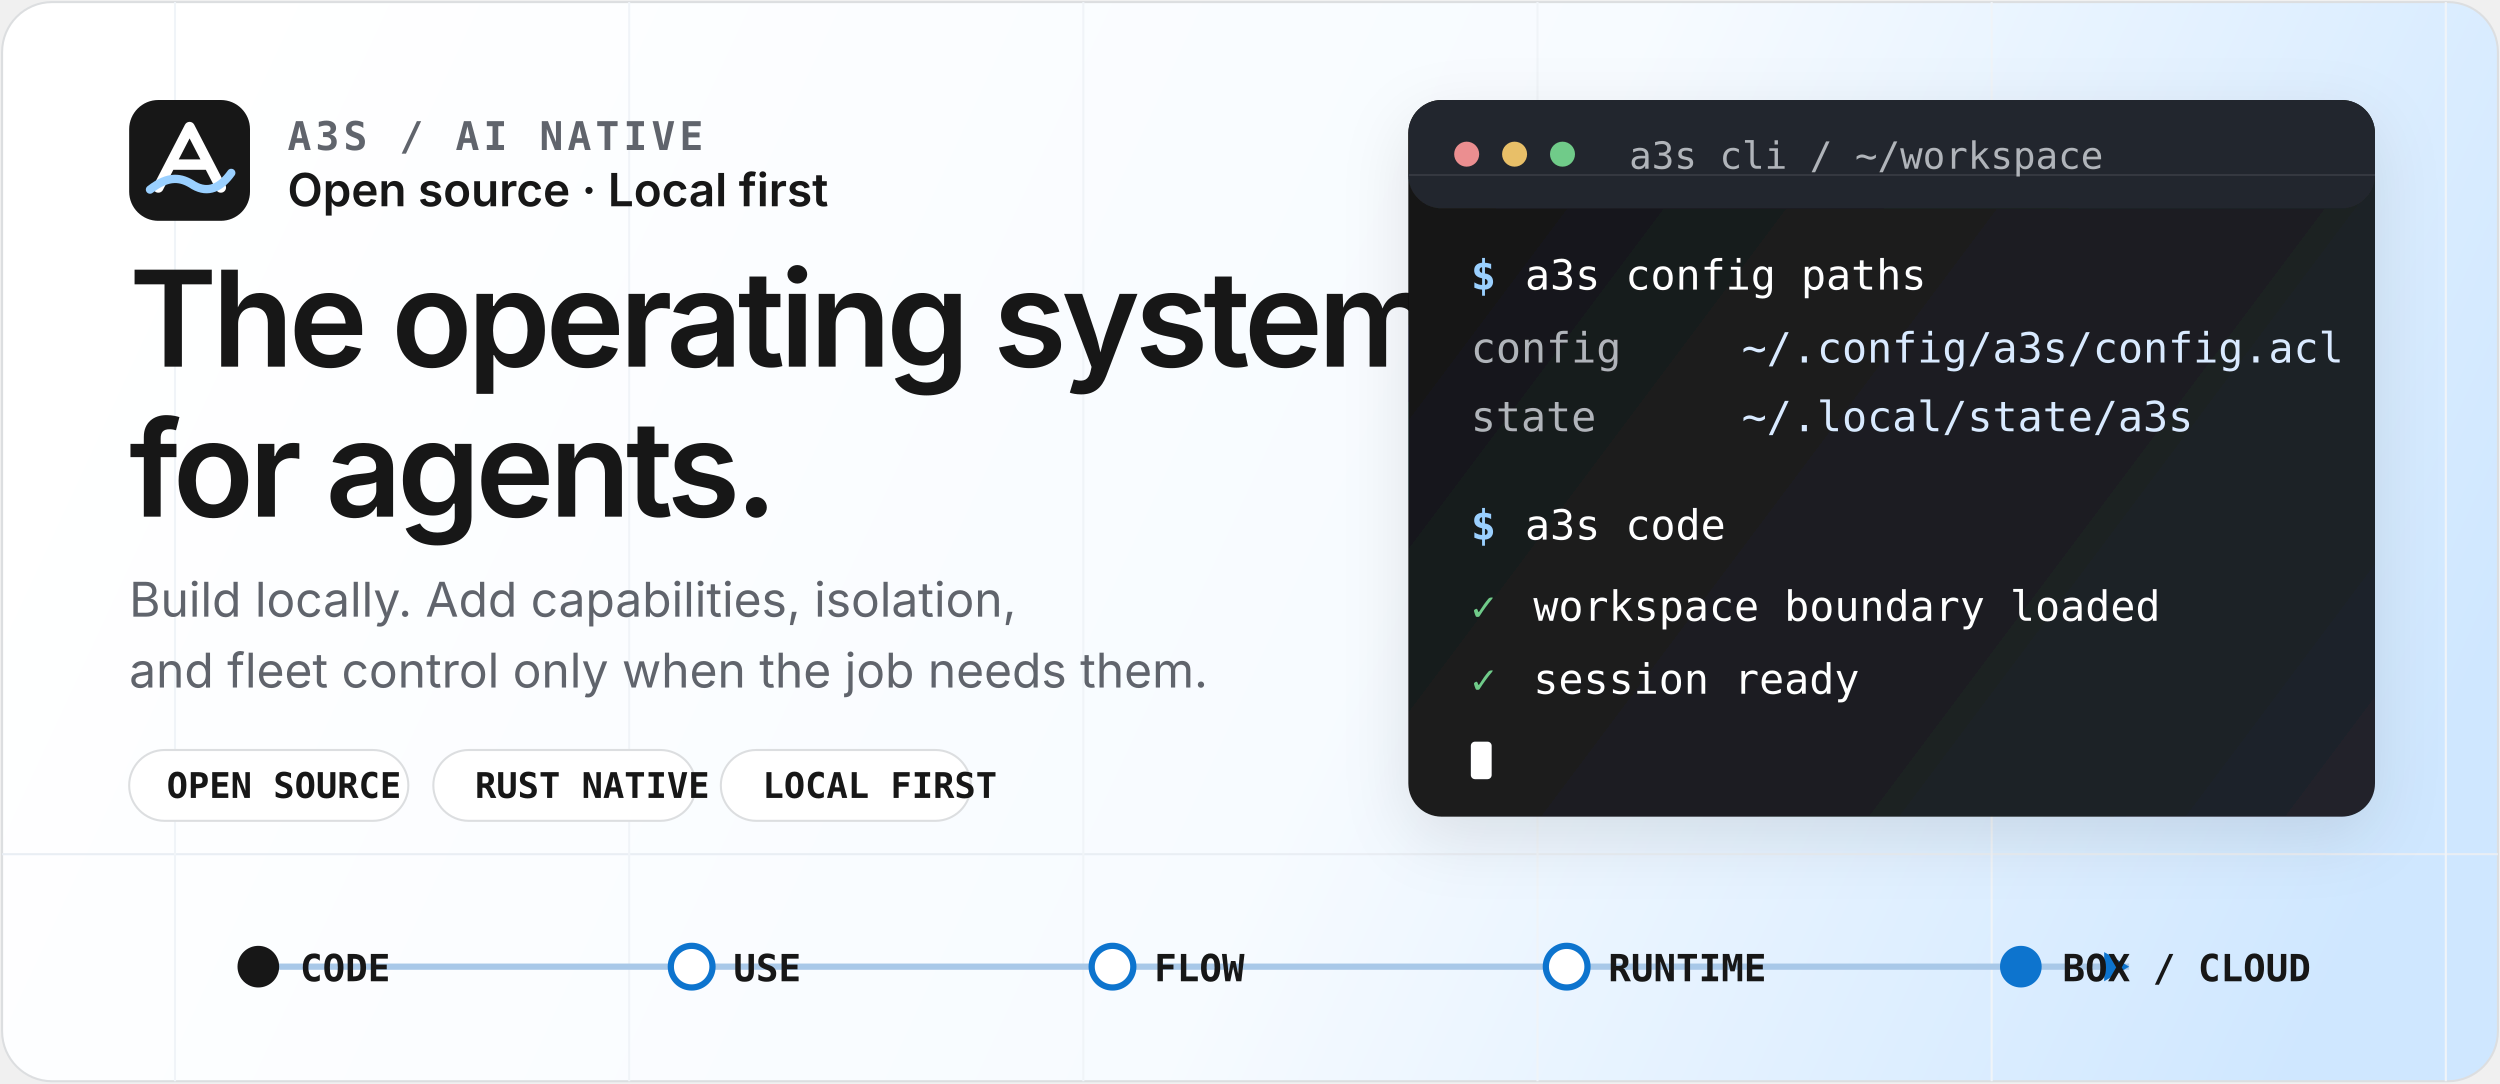
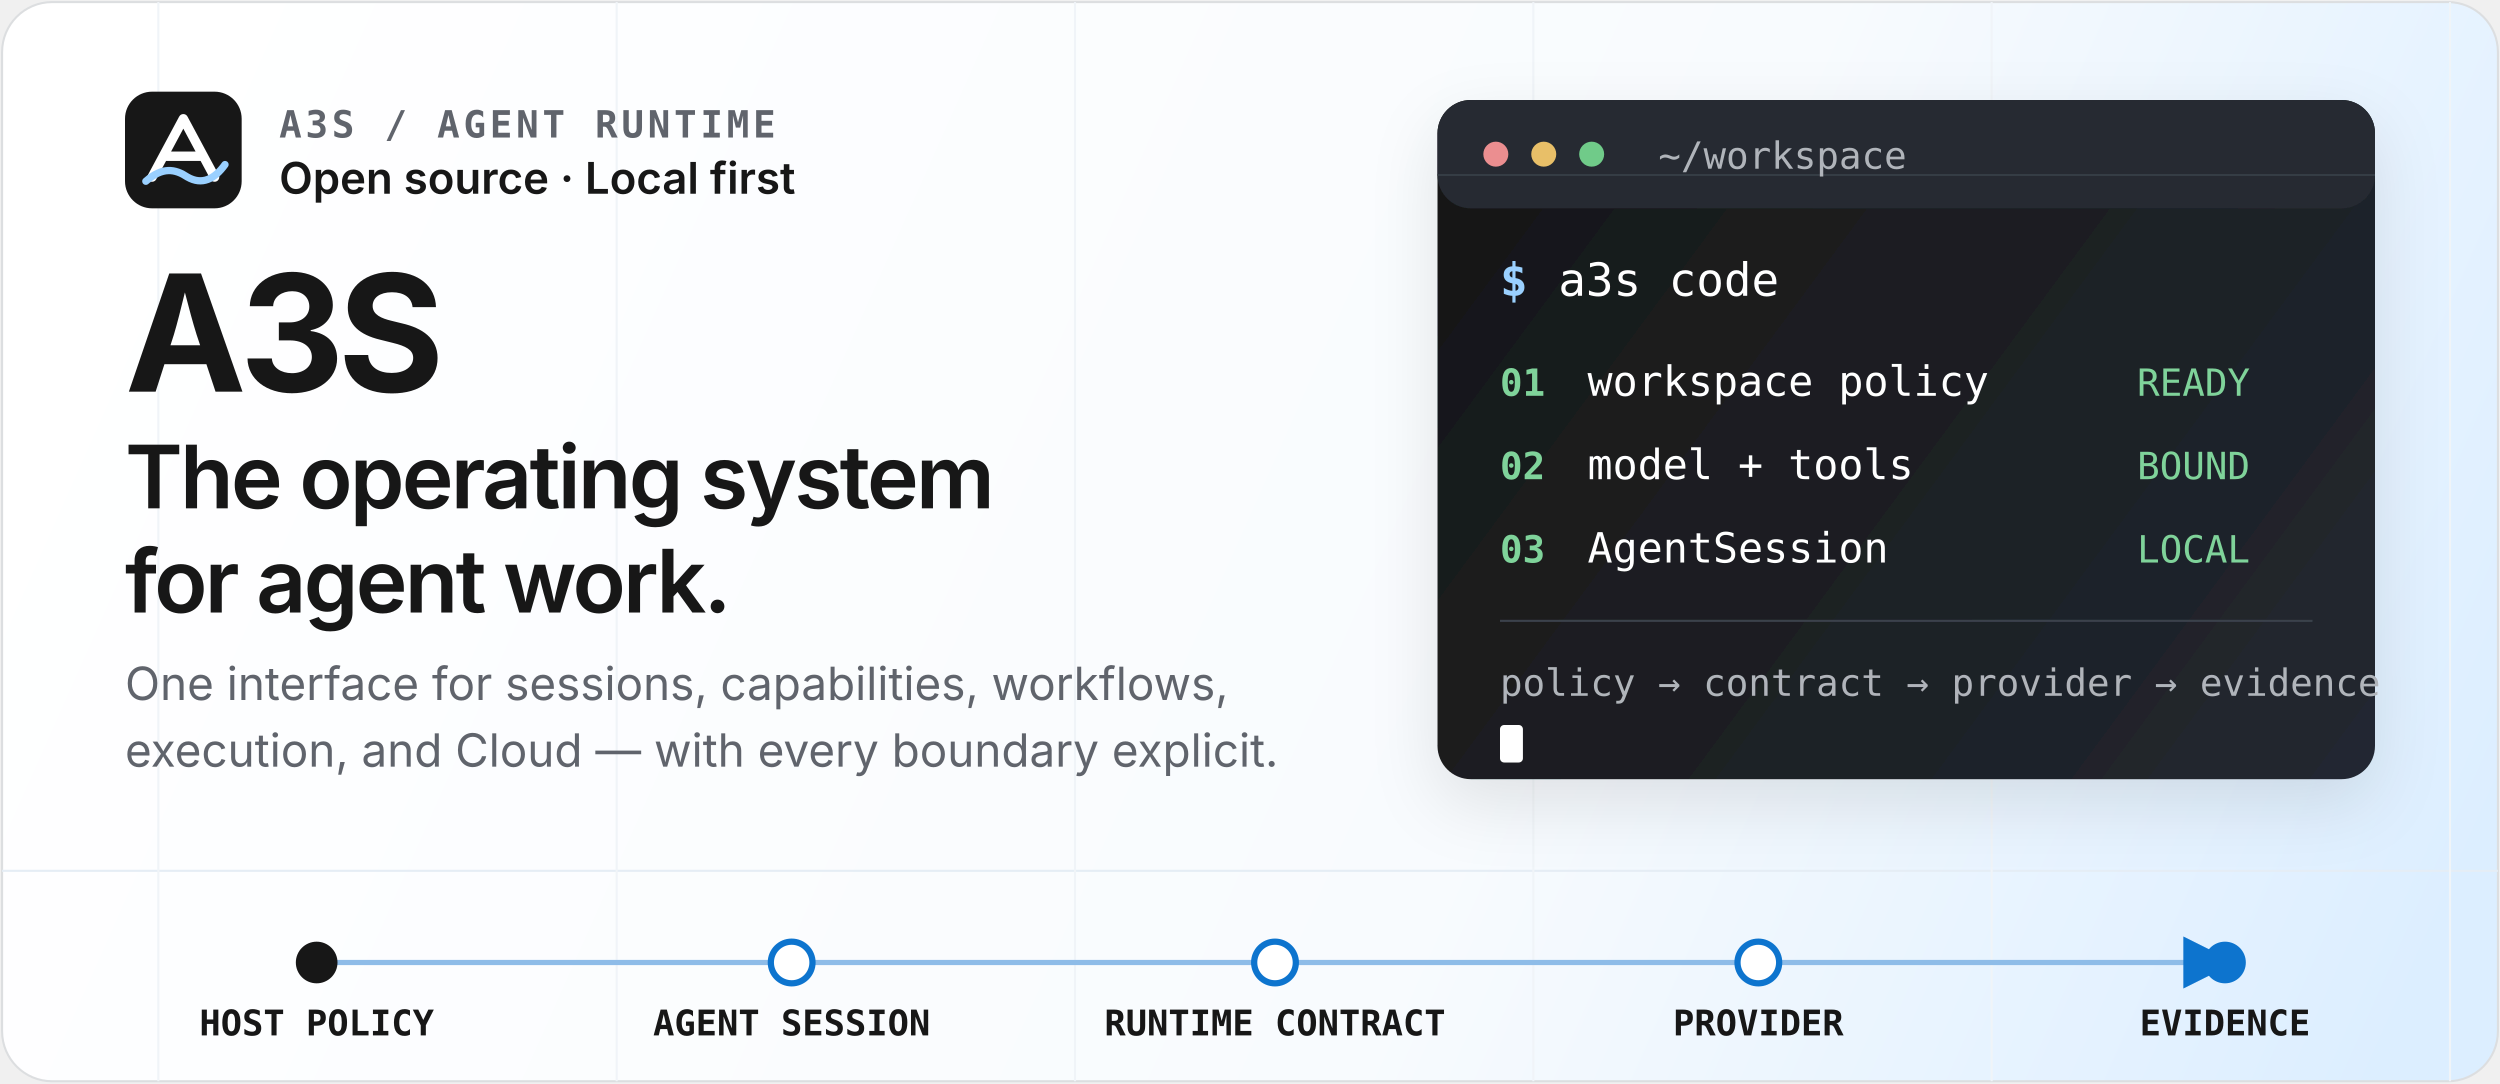
- <svg xmlns="http://www.w3.org/2000/svg" viewBox="0 0 1200 520" role="img" aria-labelledby="title desc">
+ <svg xmlns="http://www.w3.org/2000/svg" width="1200" height="520" viewBox="0 0 1200 520" role="img" aria-labelledby="title desc">
  <defs>
-     <linearGradient id="sky" x1="90" y1="24" x2="1110" y2="496" gradientUnits="userSpaceOnUse">
+     <linearGradient id="canvas" x1="72" y1="20" x2="1150" y2="500" gradientUnits="userSpaceOnUse">
      <stop stop-color="#ffffff" />
-       <stop offset="0.56" stop-color="#f7fbff" />
-       <stop offset="1" stop-color="#cfe7ff" />
+       <stop offset="0.62" stop-color="#f8fbfe" />
+       <stop offset="1" stop-color="#dceeff" />
    </linearGradient>
-     <linearGradient id="terminal" x1="698" y1="58" x2="1138" y2="388" gradientUnits="userSpaceOnUse">
+     <linearGradient id="terminal" x1="704" y1="62" x2="1140" y2="384" gradientUnits="userSpaceOnUse">
      <stop stop-color="#171717" />
-       <stop offset="1" stop-color="#20242b" />
+       <stop offset="1" stop-color="#222831" />
    </linearGradient>
    <filter id="shadow" x="-20%" y="-20%" width="140%" height="150%">
-       <feDropShadow dx="0" dy="10" stdDeviation="16" flood-color="#171717" flood-opacity="0.10" />
+       <feDropShadow dx="0" dy="12" stdDeviation="16" flood-color="#171717" flood-opacity="0.10" />
    </filter>
+     <marker id="arrow" markerWidth="10" markerHeight="10" refX="8" refY="5" orient="auto" markerUnits="strokeWidth">
+       <path d="M0 0L10 5L0 10Z" fill="#0d74ce" />
+     </marker>
  </defs>
-   <rect x="1" y="1" width="1198" height="518" rx="24" fill="url(#sky)" stroke="#dcdee0" />
-   <path d="M1 410H1199" stroke="#e9eef4" />
-   <path d="M84 1V519M302 1V519M520 1V519M738 1V519M956 1V519M1174 1V519" stroke="#f0f4f8" />
-   <g font-family="Inter, -apple-system, BlinkMacSystemFont, 'Segoe UI', sans-serif">
-     <g transform="translate(62 48)">
-       <rect width="58" height="58" rx="14" fill="#171717" />
-       <path d="M14 42L29 13L44 42M20 31H38" fill="none" stroke="#ffffff" stroke-width="5" stroke-linecap="round" stroke-linejoin="round" />
-       <path d="M10 43C19 36 25 37 31 41C38 45 44 42 49 35" fill="none" stroke="#9ad0ff" stroke-width="4" stroke-linecap="round" />
-       <text x="76" y="24" fill="#60646c" font-family="ui-monospace, SFMono-Regular, Menlo, Consolas, monospace" font-size="19" font-weight="700" letter-spacing="2">A3S / AI NATIVE</text>
-       <text x="76" y="51" fill="#171717" font-size="22" font-weight="600">Open source · Local first</text>
+   <rect x="1" y="1" width="1198" height="518" rx="24" fill="url(#canvas)" stroke="#dcdee0" />
+   <path d="M1 418H1199" stroke="#e5edf5" />
+   <path d="M76 1V519M296 1V519M516 1V519M736 1V519M956 1V519M1176 1V519" stroke="#f0f4f8" />
+   <g font-family="-apple-system, BlinkMacSystemFont, 'Segoe UI', 'PingFang SC', sans-serif">
+     <g transform="translate(60 44)">
+       <rect width="56" height="56" rx="13" fill="#171717" />
+       <path d="M13 41L28 13L43 41M19 31H37" fill="none" stroke="#ffffff" stroke-width="4.5" stroke-linecap="round" stroke-linejoin="round" />
+       <path d="M10 43C18 36 24 37 30 41C37 45 43 42 48 35" fill="none" stroke="#9ad0ff" stroke-width="3.5" stroke-linecap="round" />
+       <text x="74" y="22" fill="#60646c" font-family="ui-monospace, SFMono-Regular, Menlo, Consolas, monospace" font-size="18" font-weight="700" letter-spacing="1.8">A3S / AGENT RUNTIME</text>
+       <text x="74" y="49" fill="#171717" font-size="21" font-weight="600">Open source · Local first</text>
    </g>
-     <text x="62" y="176" fill="#171717" font-size="64" font-weight="600" letter-spacing="-2.4">
-       <tspan x="62" dy="0">The operating system</tspan>
-       <tspan x="62" dy="72">for agents.</tspan>
+     <text x="60" y="188" fill="#171717" font-size="78" font-weight="650" letter-spacing="-3.2">A3S</text>
+     <text x="60" y="244" fill="#171717" font-size="42" font-weight="620" letter-spacing="-1.3">
+       <tspan x="60">The operating system</tspan>
+       <tspan x="60" dy="50">for agent work.</tspan>
    </text>
-     <text x="62" y="296" fill="#60646c" font-size="23">
-       <tspan x="62" dy="0">Build locally. Add capabilities, isolation,</tspan>
-       <tspan x="62" dy="34">and fleet control only when the job needs them.</tspan>
+     <text x="60" y="336" fill="#60646c" font-size="22">
+       <tspan x="60">One interface for sessions, capabilities, workflows,</tspan>
+       <tspan x="60" dy="32">execution, and Cloud — with every boundary explicit.</tspan>
    </text>
-     <g transform="translate(62 360)" font-family="ui-monospace, SFMono-Regular, Menlo, Consolas, monospace" font-size="17" font-weight="700">
-       <rect width="134" height="34" rx="17" fill="#ffffff" stroke="#dcdee0" />
-       <text x="18" y="23" fill="#171717">OPEN SOURCE</text>
-       <rect x="146" width="126" height="34" rx="17" fill="#ffffff" stroke="#dcdee0" />
-       <text x="166" y="23" fill="#171717">RUST NATIVE</text>
-       <rect x="284" width="120" height="34" rx="17" fill="#ffffff" stroke="#dcdee0" />
-       <text x="304" y="23" fill="#171717">LOCAL FIRST</text>
-     </g>
    <g filter="url(#shadow)">
-       <rect x="676" y="48" width="464" height="344" rx="16" fill="url(#terminal)" />
-       <rect x="676" y="48" width="464" height="52" rx="16" fill="#24272d" />
-       <path d="M676 84H1140" stroke="#343840" />
-       <circle cx="704" cy="74" r="6" fill="#eb8e90" />
-       <circle cx="727" cy="74" r="6" fill="#e8bf68" />
-       <circle cx="750" cy="74" r="6" fill="#6fcb89" />
-       <text x="782" y="81" fill="#b0b4ba" font-family="ui-monospace, SFMono-Regular, Menlo, Consolas, monospace" font-size="18">a3s cli / ~/workspace</text>
-       <g font-family="ui-monospace, SFMono-Regular, Menlo, Consolas, monospace" font-size="20">
-         <text x="706" y="139" fill="#9ad0ff" font-weight="700">$</text>
-         <text x="732" y="139" fill="#ffffff">a3s config paths</text>
-         <text x="706" y="174" fill="#b0b4ba">config</text>
-         <text x="836" y="174" fill="#d9eaff">~/.config/a3s/config.acl</text>
-         <text x="706" y="207" fill="#b0b4ba">state</text>
-         <text x="836" y="207" fill="#d9eaff">~/.local/state/a3s</text>
-         <text x="706" y="259" fill="#9ad0ff" font-weight="700">$</text>
-         <text x="732" y="259" fill="#ffffff">a3s code</text>
-         <text x="706" y="298" fill="#6fcb89">✓</text>
-         <text x="736" y="298" fill="#ffffff">workspace boundary loaded</text>
-         <text x="706" y="333" fill="#6fcb89">✓</text>
-         <text x="736" y="333" fill="#ffffff">session ready</text>
-         <rect x="706" y="356" width="10" height="18" rx="2" fill="#ffffff" />
+       <rect x="690" y="48" width="450" height="326" rx="16" fill="url(#terminal)" />
+       <rect x="690" y="48" width="450" height="52" rx="16" fill="#252a31" />
+       <path d="M690 84H1140" stroke="#363c45" />
+       <circle cx="718" cy="74" r="6" fill="#eb8e90" />
+       <circle cx="741" cy="74" r="6" fill="#e8bf68" />
+       <circle cx="764" cy="74" r="6" fill="#6fcb89" />
+       <text x="796" y="81" fill="#b0b4ba" font-family="ui-monospace, SFMono-Regular, Menlo, Consolas, monospace" font-size="18">~/workspace</text>
+       <g font-family="ui-monospace, SFMono-Regular, Menlo, Consolas, monospace">
+         <text x="720" y="142" fill="#9ad0ff" font-size="22" font-weight="700">$</text>
+         <text x="748" y="142" fill="#ffffff" font-size="22">a3s code</text>
+         <text x="720" y="190" fill="#7fd39a" font-size="18" font-weight="700">01</text>
+         <text x="762" y="190" fill="#ffffff" font-size="20">workspace policy</text>
+         <text x="1080" y="190" fill="#7fd39a" font-size="18" text-anchor="end">READY</text>
+         <text x="720" y="230" fill="#7fd39a" font-size="18" font-weight="700">02</text>
+         <text x="762" y="230" fill="#ffffff" font-size="20">model + tools</text>
+         <text x="1080" y="230" fill="#7fd39a" font-size="18" text-anchor="end">BOUND</text>
+         <text x="720" y="270" fill="#7fd39a" font-size="18" font-weight="700">03</text>
+         <text x="762" y="270" fill="#ffffff" font-size="20">AgentSession</text>
+         <text x="1080" y="270" fill="#7fd39a" font-size="18" text-anchor="end">LOCAL</text>
+         <path d="M720 298H1110" stroke="#3b424c" />
+         <text x="720" y="334" fill="#b0b4ba" font-size="18">policy → contract → provider → evidence</text>
+         <rect x="720" y="348" width="11" height="18" rx="2" fill="#ffffff" />
      </g>
    </g>
-     <g transform="translate(62 444)">
-       <path d="M62 20H960" stroke="#a8c8e8" stroke-width="3" />
-       <path d="M960 20L948 13V27Z" fill="#0d74ce" />
-       <g font-family="ui-monospace, SFMono-Regular, Menlo, Consolas, monospace" font-size="18" font-weight="700">
-         <circle cx="62" cy="20" r="10" fill="#171717" />
-         <text x="82" y="27" fill="#171717">CODE</text>
-         <circle cx="270" cy="20" r="10" fill="#ffffff" stroke="#0d74ce" stroke-width="3" />
-         <text x="290" y="27" fill="#171717">USE</text>
-         <circle cx="472" cy="20" r="10" fill="#ffffff" stroke="#0d74ce" stroke-width="3" />
-         <text x="492" y="27" fill="#171717">FLOW</text>
-         <circle cx="690" cy="20" r="10" fill="#ffffff" stroke="#0d74ce" stroke-width="3" />
-         <text x="710" y="27" fill="#171717">RUNTIME</text>
-         <circle cx="908" cy="20" r="10" fill="#0d74ce" />
-         <text x="928" y="27" fill="#171717">BOX / CLOUD</text>
+     <g transform="translate(58 440)" font-family="ui-monospace, SFMono-Regular, Menlo, Consolas, monospace">
+       <path d="M94 22H1010" stroke="#8ebce8" stroke-width="2.5" marker-end="url(#arrow)" />
+       <g font-size="17" font-weight="700" text-anchor="middle">
+         <circle cx="94" cy="22" r="10" fill="#171717" />
+         <text x="94" y="57" fill="#171717">HOST POLICY</text>
+         <circle cx="322" cy="22" r="10" fill="#ffffff" stroke="#0d74ce" stroke-width="3" />
+         <text x="322" y="57" fill="#171717">AGENT SESSION</text>
+         <circle cx="554" cy="22" r="10" fill="#ffffff" stroke="#0d74ce" stroke-width="3" />
+         <text x="554" y="57" fill="#171717">RUNTIME CONTRACT</text>
+         <circle cx="786" cy="22" r="10" fill="#ffffff" stroke="#0d74ce" stroke-width="3" />
+         <text x="786" y="57" fill="#171717">PROVIDER</text>
+         <circle cx="1010" cy="22" r="10" fill="#0d74ce" />
+         <text x="1010" y="57" fill="#171717">EVIDENCE</text>
      </g>
    </g>
  </g>
</svg>
